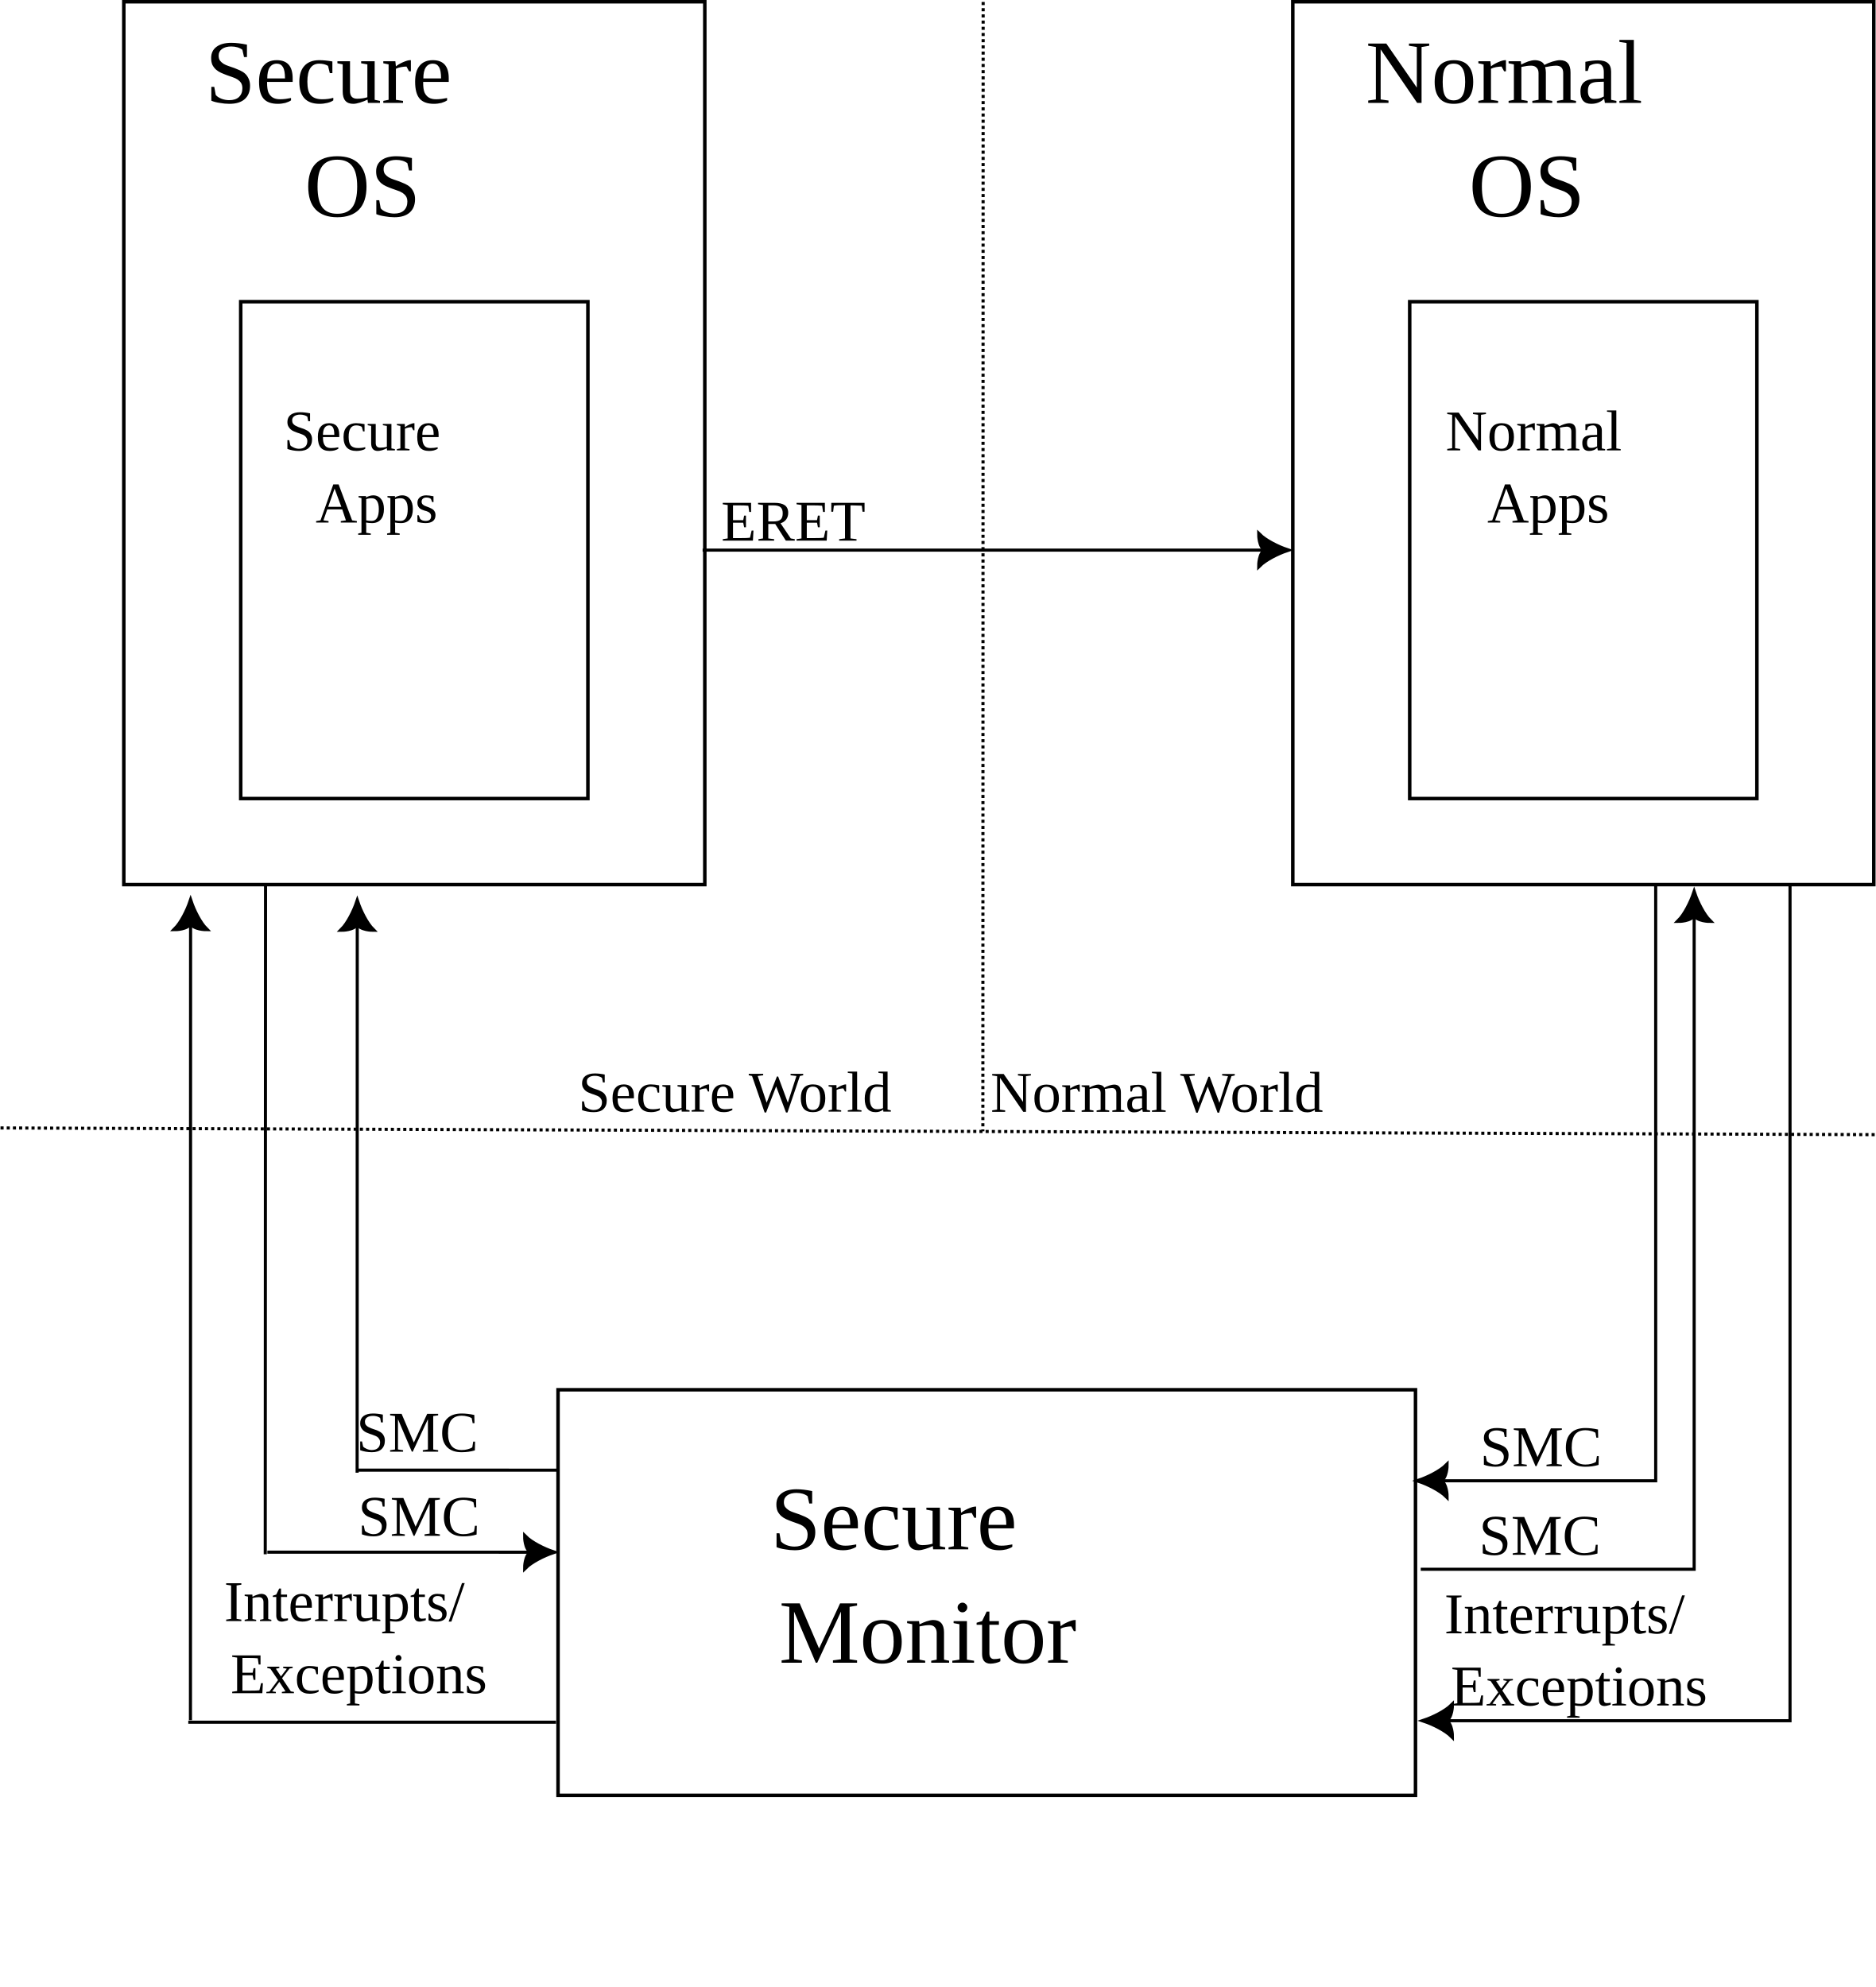
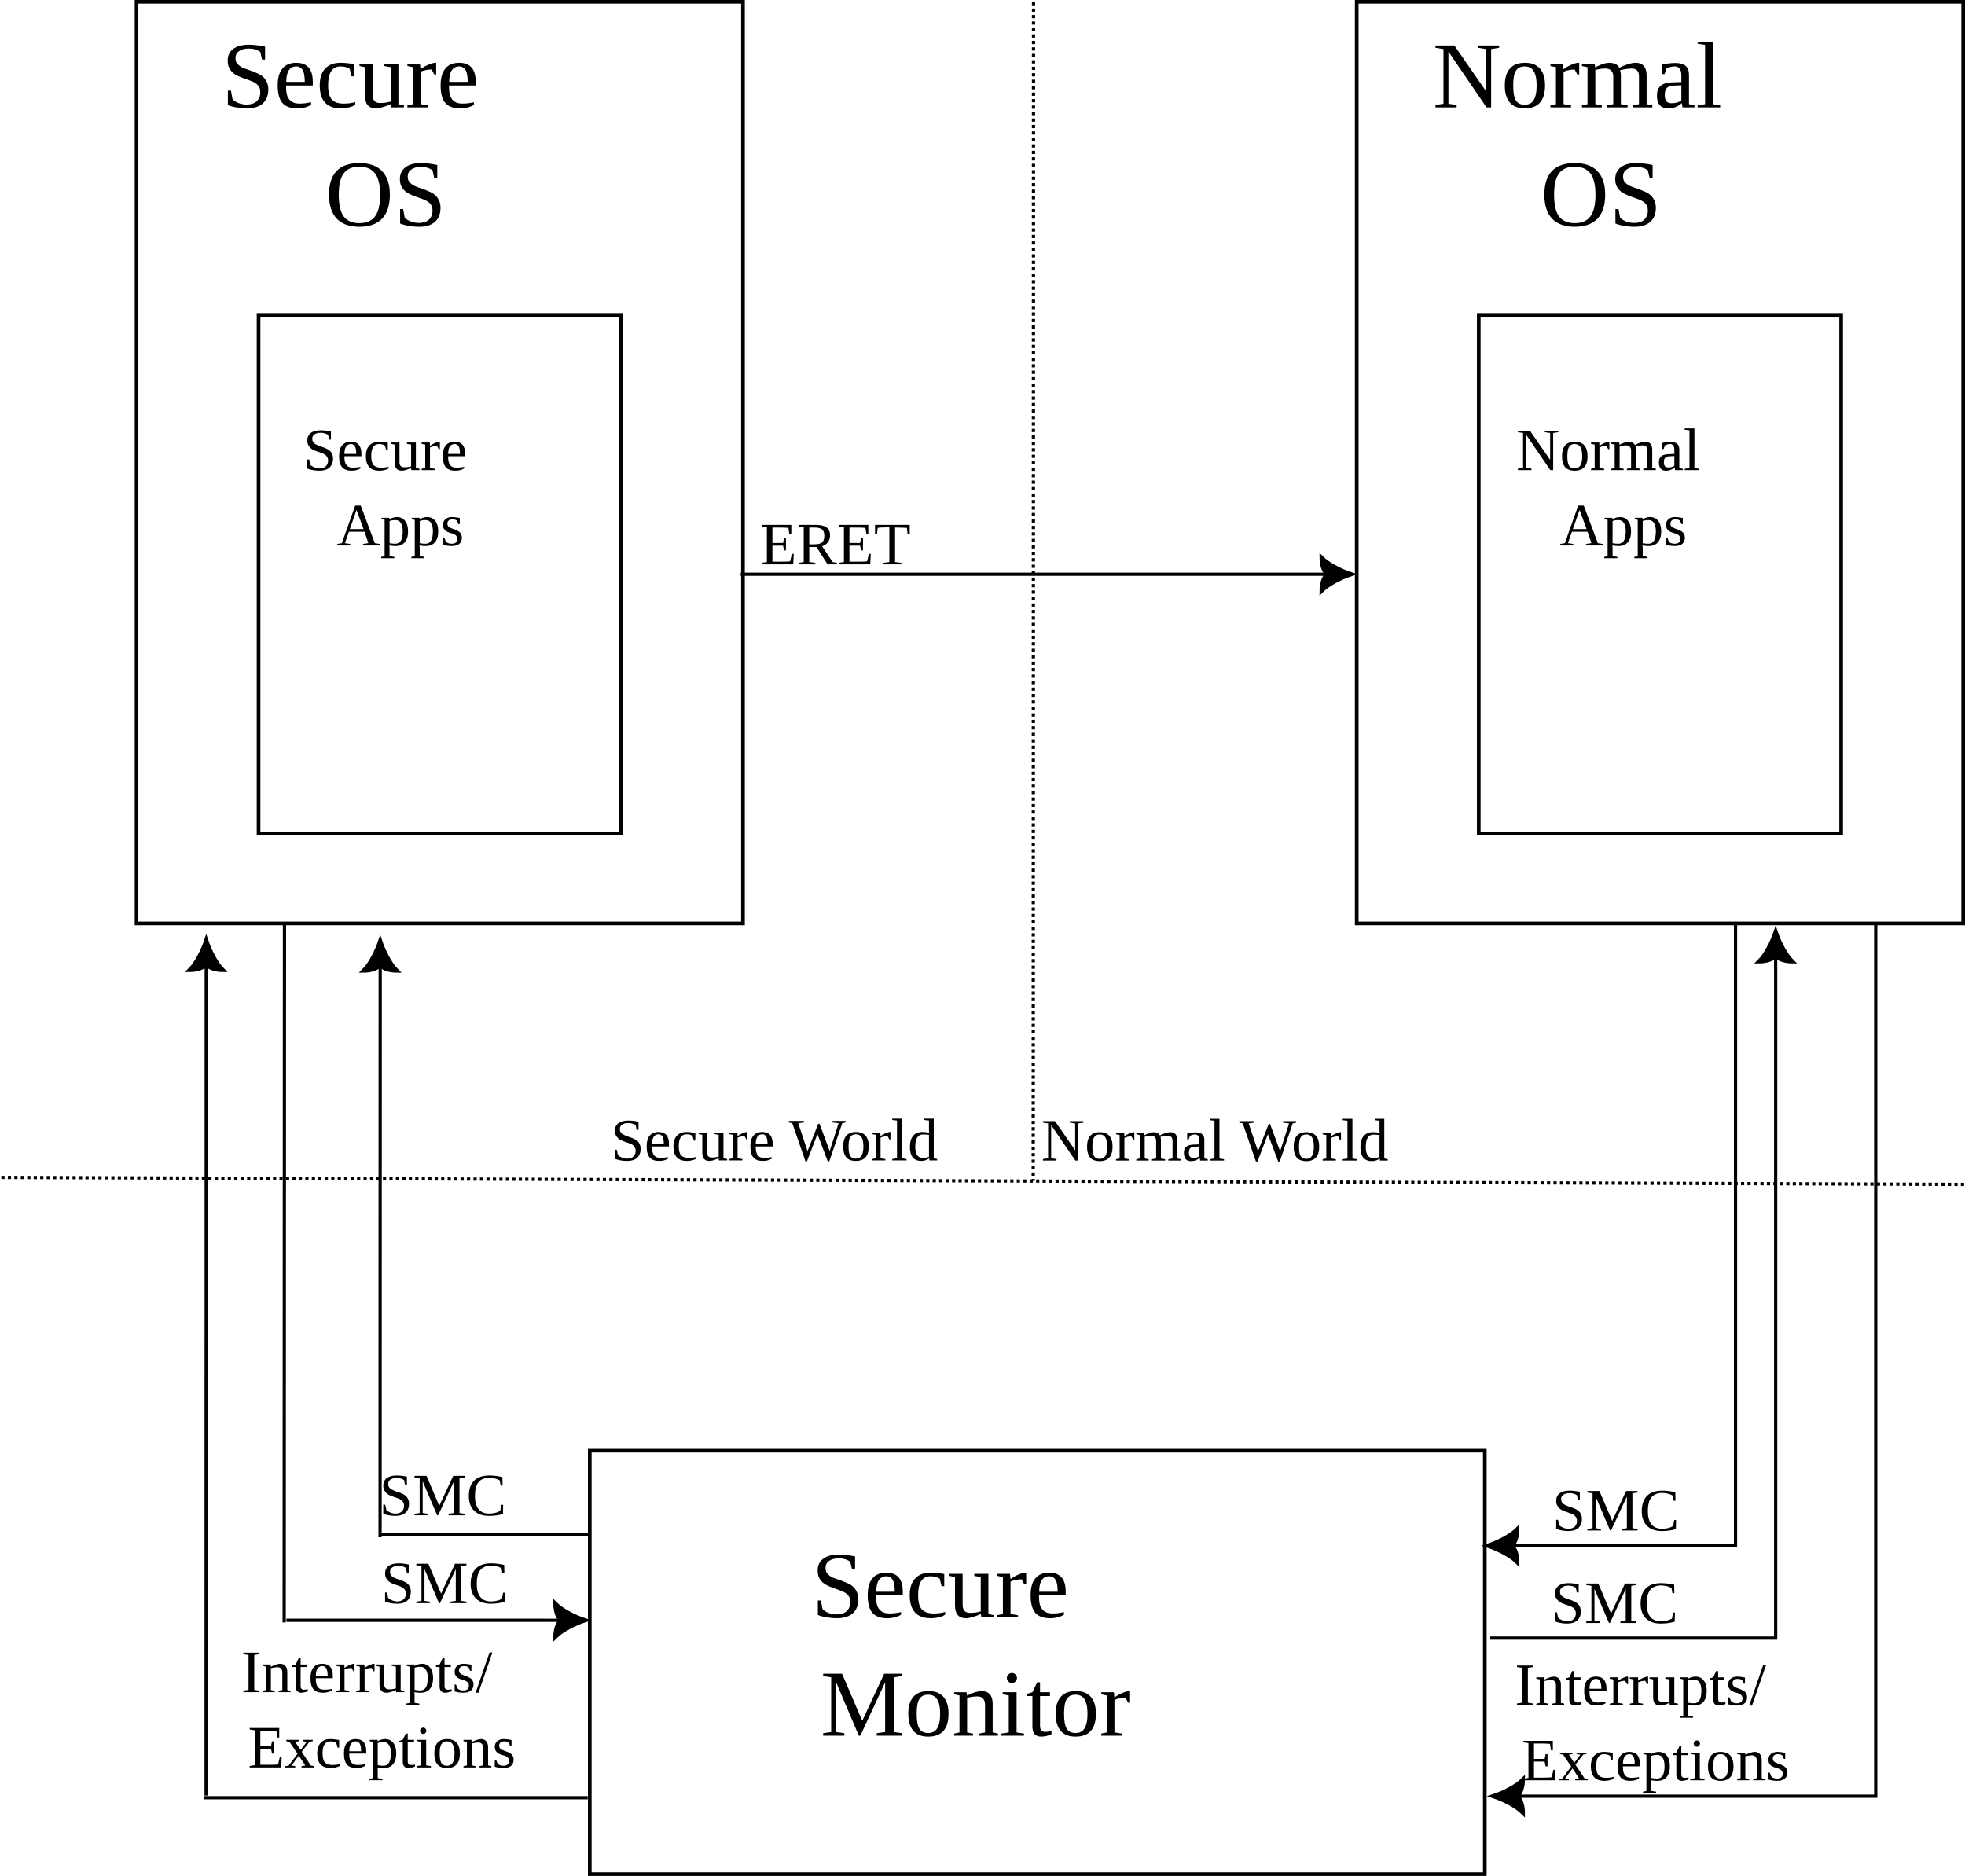
- <svg xmlns="http://www.w3.org/2000/svg" width="160.441mm" height="170mm" viewBox="0 0 160.441 170" version="1.1" id="svg1">
+ <svg xmlns="http://www.w3.org/2000/svg" width="161.039mm" height="153.753mm" viewBox="0 0 161.039 153.753" version="1.1" id="svg1">
  <defs id="defs1">
    <marker style="overflow:visible" id="ArrowTriangleStylized" refX="0" refY="0" orient="auto-start-reverse" markerWidth="2" markerHeight="2" viewBox="0 0 1 1" preserveAspectRatio="xMidYMid">
      <path transform="scale(0.5)" style="fill:context-stroke;fill-rule:evenodd;stroke:context-stroke;stroke-width:1pt" d="m 6,0 c -3,1 -7,3 -9,5 0,0 0,-4 2,-5 -2,-1 -2,-5 -2,-5 2,2 6,4 9,5 z" id="path4" />
    </marker>
    <marker style="overflow:visible" id="ArrowTriangleStylized-2" refX="0" refY="0" orient="auto-start-reverse" markerWidth="2" markerHeight="2" viewBox="0 0 1 1" preserveAspectRatio="xMidYMid">
      <path transform="scale(0.5)" style="fill:context-stroke;fill-rule:evenodd;stroke:context-stroke;stroke-width:1pt" d="m 6,0 c -3,1 -7,3 -9,5 0,0 0,-4 2,-5 -2,-1 -2,-5 -2,-5 2,2 6,4 9,5 z" id="path4-7" />
    </marker>
    <marker style="overflow:visible" id="ArrowTriangleStylized-0" refX="0" refY="0" orient="auto-start-reverse" markerWidth="2" markerHeight="2" viewBox="0 0 1 1" preserveAspectRatio="xMidYMid">
      <path transform="scale(0.5)" style="fill:context-stroke;fill-rule:evenodd;stroke:context-stroke;stroke-width:1pt" d="m 6,0 c -3,1 -7,3 -9,5 0,0 0,-4 2,-5 -2,-1 -2,-5 -2,-5 2,2 6,4 9,5 z" id="path4-6" />
    </marker>
  </defs>
-   <g id="layer1" transform="translate(-4.558588,-30)">
+   <g id="layer1" transform="translate(-3.960557,-30)">
    <rect style="fill:none;stroke:#000000;stroke-width:0.3;stroke-opacity:1" id="rect1" width="49.7" height="75.533" x="115.15" y="30.15" />
    <rect style="fill:none;stroke:#000000;stroke-width:0.3;stroke-opacity:1" id="rect1-5-6" width="29.7" height="42.509" x="125.15" y="55.812" />
    <rect style="fill:none;stroke:#000000;stroke-width:0.3;stroke-opacity:1" id="rect2" width="73.35" height="34.7" x="52.295" y="148.903" />
    <text xml:space="preserve" style="font-size:7.761px;text-align:center;text-anchor:middle;fill:none;stroke:#000000;stroke-width:0.3;stroke-opacity:1" x="140.027" y="38.808" id="text3">
      <tspan id="tspan3" style="fill:#000000;fill-opacity:1;stroke:none;stroke-width:0.3" x="140.027" y="38.808">Normal</tspan>
      <tspan style="fill:#000000;fill-opacity:1;stroke:none;stroke-width:0.3" x="140.027" y="48.509" id="tspan7">OS</tspan>
    </text>
    <text xml:space="preserve" style="font-size:4.939px;text-align:center;text-anchor:middle;fill:#000000;fill-opacity:1;stroke:none;stroke-width:0.3;stroke-opacity:1" x="140.088" y="62.359" id="text4">
      <tspan style="font-size:4.939px;stroke-width:0.3" x="140.088" y="62.359" id="tspan10" />
      <tspan style="font-size:4.939px;stroke-width:0.3" x="140.088" y="68.533" id="tspan11">Normal</tspan>
      <tspan style="font-size:4.939px;stroke-width:0.3" x="140.088" y="74.706" id="tspan26">Apps</tspan>
    </text>
    <rect style="fill:none;stroke:#000000;stroke-width:0.3;stroke-opacity:1" id="rect1-5" width="49.7" height="75.533" x="15.15" y="30.15" />
    <rect style="fill:none;stroke:#000000;stroke-width:0.3;stroke-opacity:1" id="rect1-5-6-9" width="29.7" height="42.509" x="25.15" y="55.812" />
    <text xml:space="preserve" style="font-size:7.761px;text-align:center;text-anchor:middle;fill:none;stroke:#000000;stroke-width:0.3;stroke-opacity:1" x="40.426" y="38.808" id="text3-2">
      <tspan style="fill:#000000;fill-opacity:1;stroke:none;stroke-width:0.3" x="40.426" y="38.808" id="tspan14">Secure </tspan>
      <tspan style="fill:#000000;fill-opacity:1;stroke:none;stroke-width:0.3" x="40.426" y="48.509" id="tspan2">OS</tspan>
    </text>
    <text xml:space="preserve" style="font-size:4.939px;text-align:center;text-anchor:middle;fill:#000000;fill-opacity:1;stroke:none;stroke-width:0.3;stroke-opacity:1" x="39.858" y="62.359" id="text4-8">
      <tspan style="font-size:4.939px;stroke-width:0.3" x="39.858" y="62.359" id="tspan12" />
      <tspan style="font-size:4.939px;stroke-width:0.3" x="39.858" y="68.533" id="tspan13">Secure</tspan>
      <tspan style="font-size:4.939px;stroke-width:0.3" x="39.858" y="74.706" id="tspan25">Apps</tspan>
    </text>
    <text xml:space="preserve" style="font-size:7.761px;text-align:center;text-anchor:middle;fill:#000000;fill-opacity:1;stroke:none;stroke-width:0.3;stroke-opacity:1" x="88.774" y="162.557" id="text8">
      <tspan style="stroke-width:0.3" x="88.774" y="162.557" id="tspan22">Secure </tspan>
      <tspan style="stroke-width:0.3" x="88.774" y="172.258" id="tspan1">Monitor</tspan>
    </text>
    <path style="display:inline;fill:none;fill-rule:evenodd;stroke:#000000;stroke-width:0.265px;stroke-linecap:butt;stroke-linejoin:miter;stroke-opacity:1;marker-start:url(#ArrowTriangleStylized)" d="m 127.51,156.69 h 18.683 v -50.976" id="path17" />
    <path style="display:inline;fill:none;fill-rule:evenodd;stroke:#000000;stroke-width:0.265px;stroke-linecap:butt;stroke-linejoin:miter;stroke-opacity:1;marker-start:url(#ArrowTriangleStylized-2)" d="m 127.964,177.219 h 29.72 v -71.533" id="path17-9" />
    <path style="display:inline;fill:none;fill-rule:evenodd;stroke:#000000;stroke-width:0.265px;stroke-linecap:butt;stroke-linejoin:miter;stroke-miterlimit:4.4;stroke-opacity:1;marker-end:url(#ArrowTriangleStylized)" d="m 126.093,164.26 h 23.39 v -56.267" id="path18" />
    <text xml:space="preserve" style="font-size:4.939px;text-align:center;text-anchor:middle;fill:#000000;fill-opacity:1;stroke:none;stroke-width:0.265;stroke-dasharray:0.265, 0.265;stroke-dashoffset:0;stroke-opacity:1" x="139.38" y="163.023" id="text18">
      <tspan style="stroke-width:0.265" x="139.38" y="163.023" id="tspan19">SMC</tspan>
    </text>
    <text xml:space="preserve" style="font-size:4.939px;text-align:center;text-anchor:middle;fill:#000000;fill-opacity:1;stroke:none;stroke-width:0.265;stroke-dasharray:0.265, 0.265;stroke-dashoffset:0;stroke-opacity:1" x="43.497" y="161.399" id="text18-5">
      <tspan style="stroke-width:0.265" x="43.497" y="161.399" id="tspan19-7">SMC</tspan>
    </text>
    <text xml:space="preserve" style="font-size:4.939px;text-align:center;text-anchor:middle;fill:#000000;fill-opacity:1;stroke:none;stroke-width:0.265;stroke-dasharray:0.265, 0.265;stroke-dashoffset:0;stroke-opacity:1" x="139.473" y="155.441" id="text20">
      <tspan style="stroke-width:0.265" x="139.473" y="155.441" id="tspan21">SMC</tspan>
    </text>
    <text xml:space="preserve" style="font-size:4.939px;text-align:center;text-anchor:middle;fill:#000000;fill-opacity:1;stroke:none;stroke-width:0.265;stroke-dasharray:0.265, 0.265;stroke-dashoffset:0;stroke-opacity:1" x="43.35" y="154.199" id="text20-3">
      <tspan style="stroke-width:0.265" x="43.35" y="154.199" id="tspan21-0">SMC</tspan>
    </text>
    <path style="display:inline;fill:none;fill-rule:evenodd;stroke:#000000;stroke-width:0.265;stroke-linecap:butt;stroke-linejoin:miter;stroke-dasharray:none;stroke-opacity:1;marker-start:url(#ArrowTriangleStylized)" d="m 35.12,108.752 -0.011,47.247" id="path23" />
    <path style="display:inline;fill:none;fill-rule:evenodd;stroke:#000000;stroke-width:0.265;stroke-linecap:butt;stroke-linejoin:miter;stroke-dasharray:none;stroke-opacity:1;marker-start:url(#ArrowTriangleStylized-0)" d="M 20.862,108.699 20.851,177.169" id="path23-6" />
    <path style="fill:none;fill-rule:evenodd;stroke:#000000;stroke-width:0.265px;stroke-linecap:butt;stroke-linejoin:miter;stroke-opacity:1" d="m 52.3,155.781 -17.184,-10e-4" id="path24" />
    <path style="fill:none;fill-rule:evenodd;stroke:#000000;stroke-width:0.265px;stroke-linecap:butt;stroke-linejoin:miter;stroke-opacity:1" d="m 52.125,177.345 -31.46,-0.001" id="path24-9" />
-     <path style="fill:none;fill-rule:evenodd;stroke:#000000;stroke-width:0.265px;stroke-linecap:butt;stroke-linejoin:miter;stroke-opacity:1;stroke-dasharray:0.265,0.265;stroke-dashoffset:0" d="M 164.926,127.076 3.961,126.5" id="path24-2" />
+     <path style="fill:none;fill-rule:evenodd;stroke:#000000;stroke-width:0.265px;stroke-linecap:butt;stroke-linejoin:miter;stroke-dasharray:0.265, 0.265;stroke-dashoffset:0;stroke-opacity:1" d="M 164.926,127.076 3.961,126.5" id="path24-2" />
    <path style="display:inline;fill:none;fill-rule:evenodd;stroke:#000000;stroke-width:0.265px;stroke-linecap:butt;stroke-linejoin:miter;stroke-opacity:1" d="m 27.274,105.587 -0.025,57.388" id="path23-3" />
-     <path style="display:inline;fill:none;fill-rule:evenodd;stroke:#000000;stroke-width:0.265px;stroke-linecap:butt;stroke-linejoin:miter;stroke-opacity:1;stroke-dasharray:0.265,0.265;stroke-dashoffset:0" d="M 88.661,30.169 88.636,126.786" id="path23-3-5" />
+     <path style="display:inline;fill:none;fill-rule:evenodd;stroke:#000000;stroke-width:0.265px;stroke-linecap:butt;stroke-linejoin:miter;stroke-dasharray:0.265, 0.265;stroke-dashoffset:0;stroke-opacity:1" d="M 88.661,30.169 88.636,126.786" id="path23-3-5" />
    <path style="fill:none;fill-rule:evenodd;stroke:#000000;stroke-width:0.265px;stroke-linecap:butt;stroke-linejoin:miter;stroke-opacity:1;marker-start:url(#ArrowTriangleStylized)" d="m 50.277,162.801 -22.849,-0.003" id="path24-6" />
    <text xml:space="preserve" style="font-size:4.939px;text-align:center;text-anchor:middle;fill:#000000;stroke-width:0.3;stroke-dasharray:0.265, 0.265;stroke-dashoffset:0" x="142.722" y="169.74" id="text15">
      <tspan id="tspan15" style="font-size:4.939px;stroke-width:0.3" x="142.722" y="169.74">Interrupts/</tspan>
      <tspan style="font-size:4.939px;stroke-width:0.3" x="142.722" y="175.913" id="tspan16">Exceptions</tspan>
    </text>
    <text xml:space="preserve" style="font-size:4.939px;text-align:center;text-anchor:middle;fill:#000000;stroke-width:0.3;stroke-dasharray:0.265, 0.265;stroke-dashoffset:0" x="38.345" y="168.69" id="text15-3">
      <tspan id="tspan15-7" style="font-size:4.939px;stroke-width:0.3" x="38.345" y="168.69">Interrupts/</tspan>
      <tspan style="font-size:4.939px;stroke-width:0.3" x="38.345" y="174.864" id="tspan16-5">Exceptions</tspan>
    </text>
    <path style="fill:none;fill-rule:evenodd;stroke:#000000;stroke-width:0.265px;stroke-linecap:butt;stroke-linejoin:miter;stroke-opacity:1;marker-end:url(#ArrowTriangleStylized)" d="m 64.663,77.066 48.408,2e-6" id="path19" />
    <text xml:space="preserve" style="font-size:4.939px;text-align:center;text-anchor:middle;fill:#000000;stroke-width:0.3;stroke-dasharray:0.265, 0.265;stroke-dashoffset:0" x="75.507" y="76.251" id="text21">
      <tspan id="tspan20" style="stroke-width:0.3" x="75.507" y="76.251">ERET</tspan>
    </text>
    <text xml:space="preserve" style="font-size:4.939px;text-align:center;text-anchor:middle;fill:#000000;stroke-width:0.3;stroke-dasharray:0.265, 0.265;stroke-dashoffset:0" x="70.517" y="125.104" id="text23">
      <tspan id="tspan23" style="stroke-width:0.3" x="70.517" y="125.104">Secure World</tspan>
    </text>
    <text xml:space="preserve" style="font-size:4.939px;text-align:center;text-anchor:middle;fill:#000000;stroke-width:0.3;stroke-dasharray:0.265, 0.265;stroke-dashoffset:0" x="106.608" y="125.121" id="text24">
      <tspan id="tspan24" style="stroke-width:0.3" x="106.608" y="125.121">Normal World</tspan>
    </text>
  </g>
</svg>
